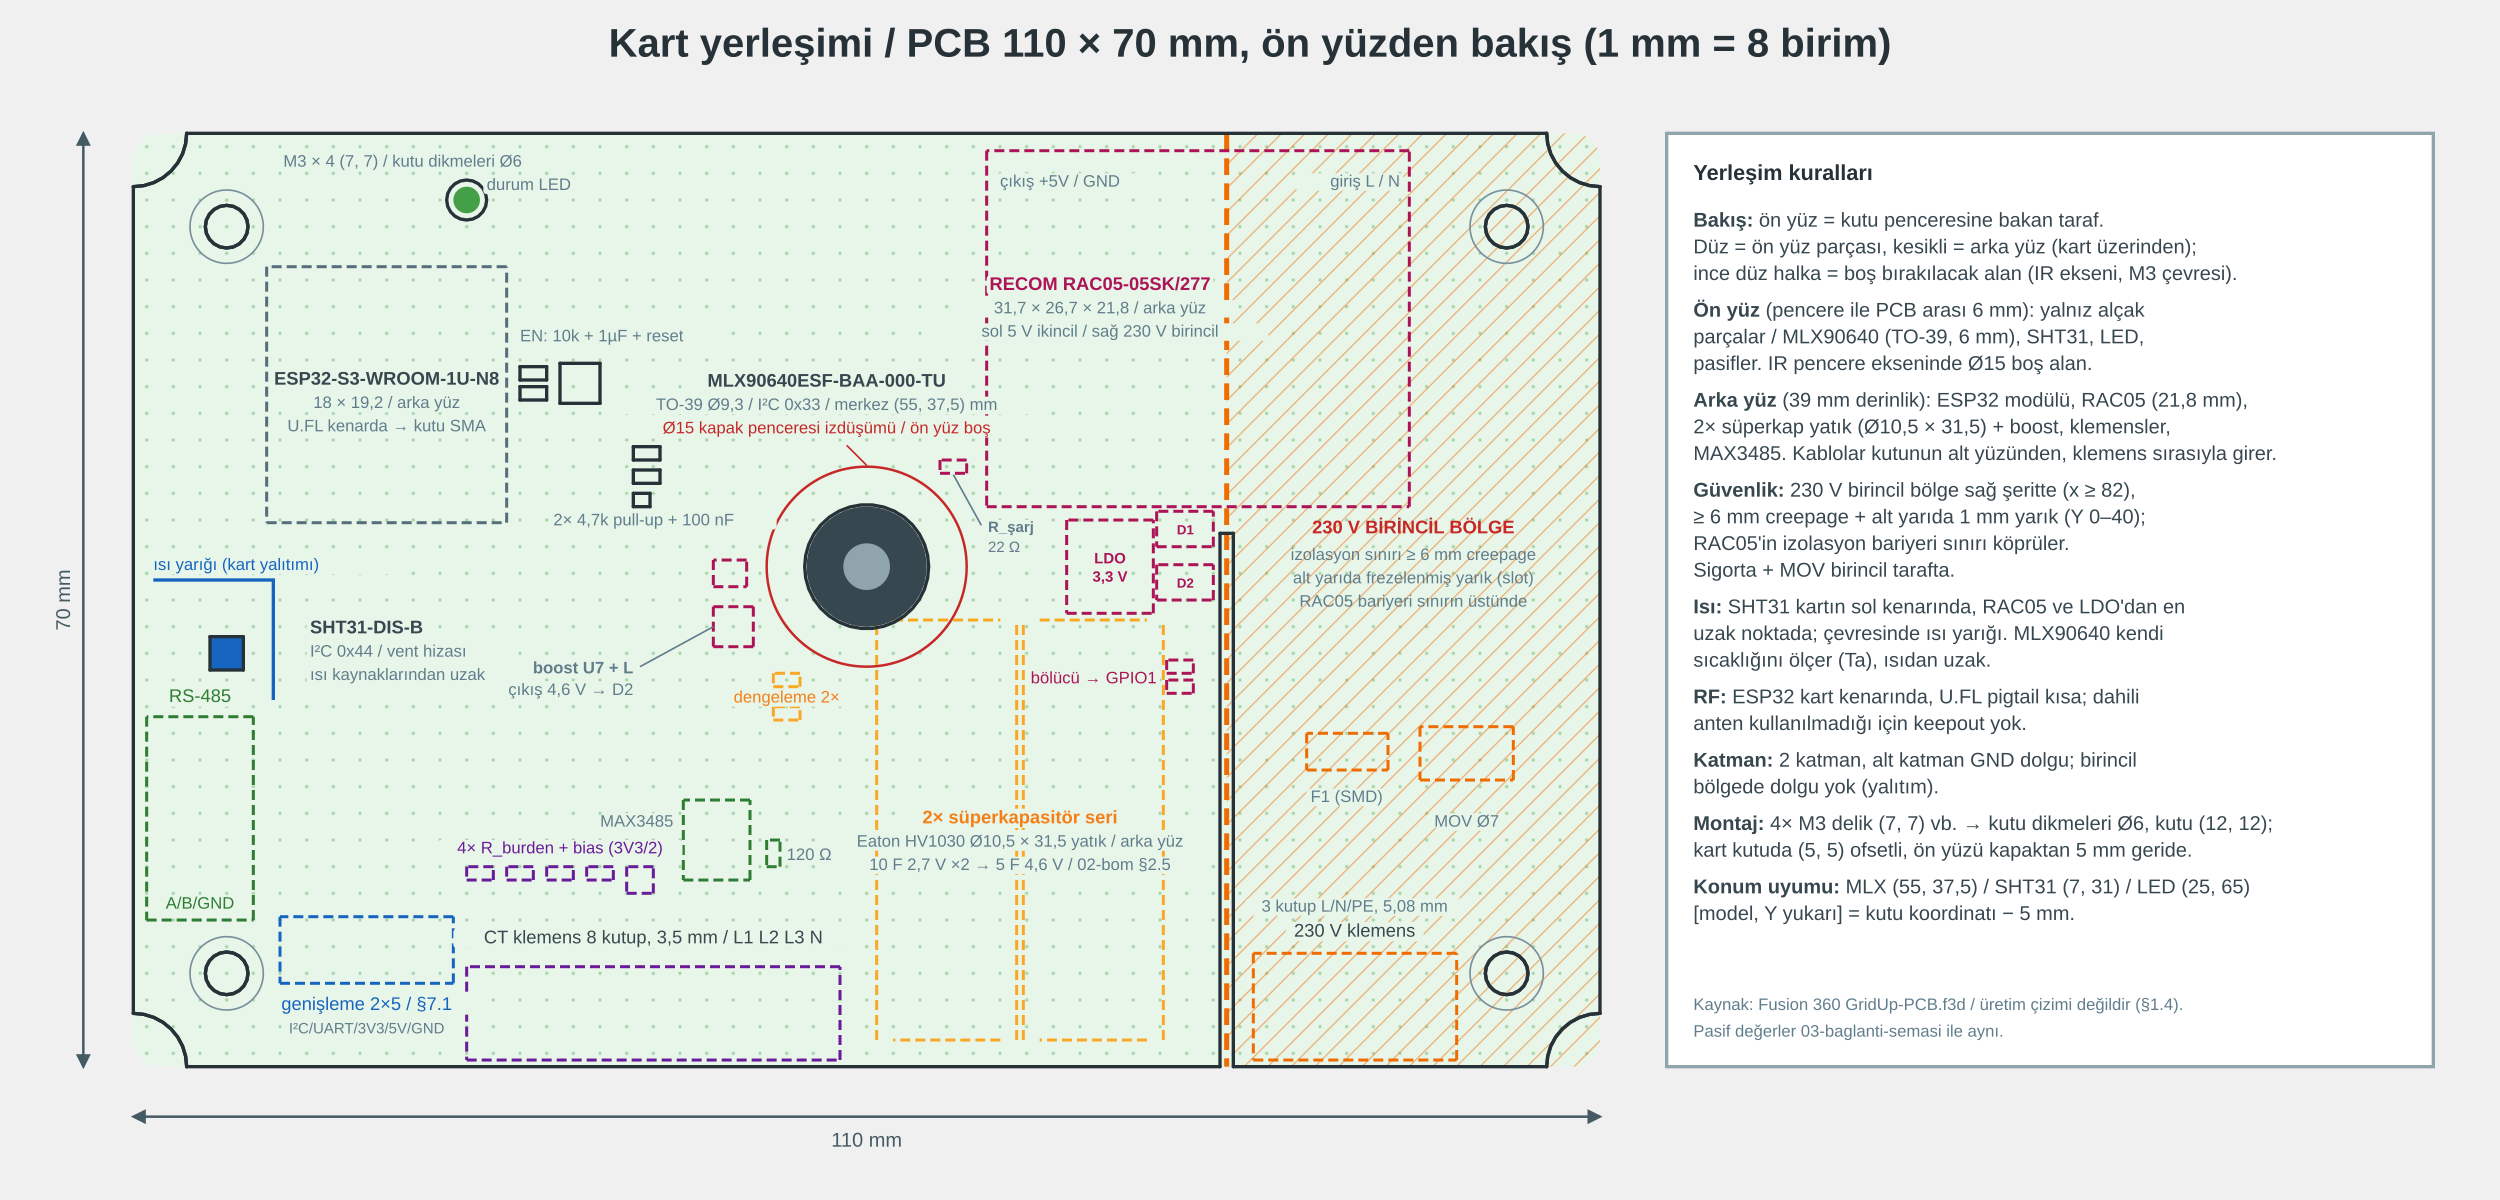
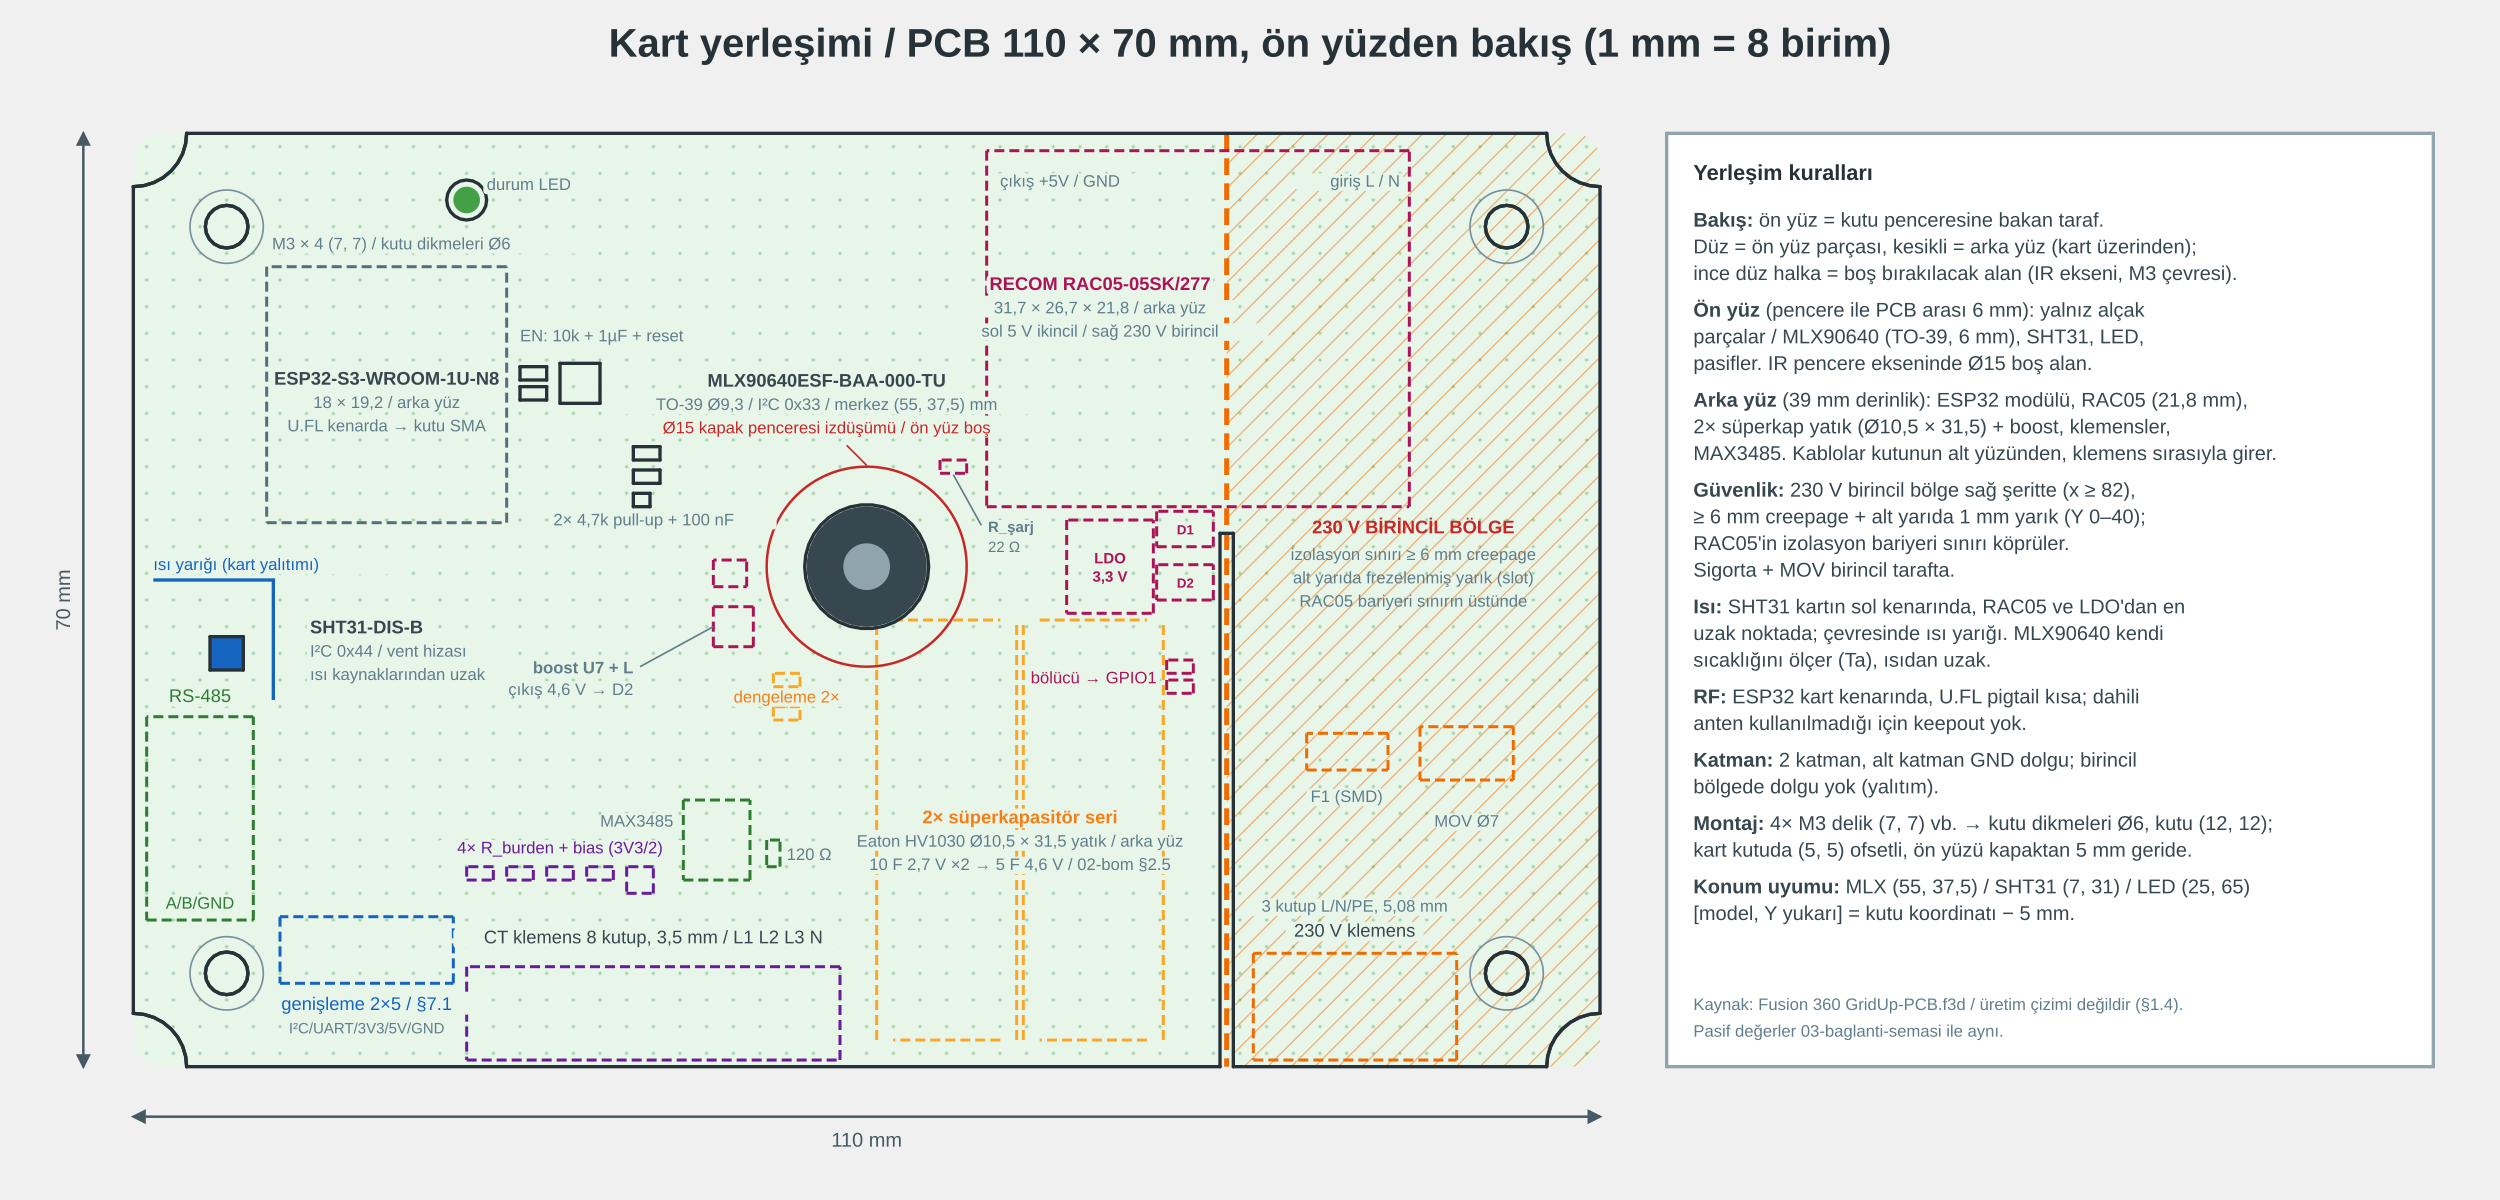
<svg xmlns="http://www.w3.org/2000/svg" viewBox="0 0 1500 720" width="100%" style="max-width:1100px;background:#fff;font-family:Arial,Helvetica,sans-serif">
  <defs>
    <marker id="dim" markerWidth="10" markerHeight="10" refX="5" refY="3" orient="auto-start-reverse">
      <path d="M0,0 L6,3 L0,6 z" fill="#455a64" />
    </marker>
    <marker id="arr" markerWidth="10" markerHeight="10" refX="6" refY="3" orient="auto">
      <path d="M0,0 L6,3 L0,6 z" fill="#c62828" />
    </marker>
  </defs>
  <text x="750" y="34" font-size="24" fill="#263238" text-anchor="middle" font-weight="700">Kart yerleşimi / PCB 110 × 70 mm, ön yüzden bakış (1 mm = 8 birim)</text>
  <defs>
    <pattern id="pcb" width="16" height="16" patternUnits="userSpaceOnUse">
      <rect width="16" height="16" fill="#e8f5e9" />
      <circle cx="8" cy="8" r="1" fill="#a5d6a7" />
    </pattern>
    <pattern id="hv" width="10" height="10" patternTransform="rotate(45)" patternUnits="userSpaceOnUse">
      <line x1="0" y1="0" x2="0" y2="10" stroke="#ef6c00" stroke-width="1.5" opacity="0.5" />
    </pattern>
  </defs>
  <rect x="80" y="80" width="880" height="560" rx="16" fill="url(#pcb)" />
  <rect x="736" y="80" width="224" height="560" rx="16" fill="url(#hv)" />
  <line x1="736" y1="80" x2="736" y2="640" stroke="#ef6c00" stroke-width="3" stroke-dasharray="10 5" />
  <text x="848" y="320" font-size="11" fill="#c62828" text-anchor="middle" font-weight="700">230 V BİRİNCİL BÖLGE</text>
  <text x="848" y="336" font-size="10" fill="#607d8b" text-anchor="middle">izolasyon sınırı ≥ 6 mm creepage</text>
  <text x="848" y="350" font-size="10" fill="#607d8b" text-anchor="middle">alt yarıda frezelenmiş yarık (slot)</text>
  <text x="848" y="364" font-size="10" fill="#607d8b" text-anchor="middle">RAC05 bariyeri sınırın üstünde</text>
  <circle cx="520" cy="340" r="60" fill="none" stroke="#c62828" stroke-width="1.5" />
  <circle cx="136" cy="584" r="22" fill="none" stroke="#78909c" stroke-width="1" />
  <circle cx="904" cy="584" r="22" fill="none" stroke="#78909c" stroke-width="1" />
  <circle cx="136" cy="136" r="22" fill="none" stroke="#78909c" stroke-width="1" />
  <circle cx="904" cy="136" r="22" fill="none" stroke="#78909c" stroke-width="1" />
-   <text x="170" y="100" font-size="10" fill="#607d8b">M3 × 4 (7, 7) / kutu dikmeleri Ø6</text>
+   <rect x="161.2" y="141.6" width="185.5" height="10.5" rx="2" fill="#e8f5e9" />
+   <text x="163.2" y="149.6" font-size="10" fill="#607d8b">M3 × 4 (7, 7) / kutu dikmeleri Ø6</text>
  <g fill="none" stroke-width="1.8" stroke-dasharray="6 3" stroke-linejoin="round">
    <polyline points="160,313.6 304,313.6" stroke="#546e7a" />
    <polyline points="304,313.6 304,160" stroke="#546e7a" />
    <polyline points="304,160 160,160" stroke="#546e7a" />
    <polyline points="160,160 160,313.6" stroke="#546e7a" />
    <polyline points="592,304 845.6,304" stroke="#ad1457" />
    <polyline points="845.6,304 845.6,90.4" stroke="#ad1457" />
    <polyline points="845.6,90.4 592,90.4" stroke="#ad1457" />
    <polyline points="592,90.4 592,304" stroke="#ad1457" />
    <polyline points="784,462 832.8,462" stroke="#ef6c00" />
    <polyline points="832.8,462 832.8,440" stroke="#ef6c00" />
    <polyline points="832.8,440 784,440" stroke="#ef6c00" />
    <polyline points="784,440 784,462" stroke="#ef6c00" />
    <polyline points="852,468 908,468" stroke="#ef6c00" />
    <polyline points="908,468 908,436" stroke="#ef6c00" />
    <polyline points="908,436 852,436" stroke="#ef6c00" />
    <polyline points="852,436 852,468" stroke="#ef6c00" />
    <polyline points="752,636 874,636" stroke="#ef6c00" />
    <polyline points="874,636 874,572" stroke="#ef6c00" />
    <polyline points="874,572 752,572" stroke="#ef6c00" />
    <polyline points="752,572 752,636" stroke="#ef6c00" />
    <polyline points="640,368 692,368" stroke="#ad1457" />
    <polyline points="692,368 692,312" stroke="#ad1457" />
    <polyline points="692,312 640,312" stroke="#ad1457" />
    <polyline points="640,312 640,368" stroke="#ad1457" />
    <polyline points="694,328 728,328" stroke="#ad1457" />
    <polyline points="728,328 728,306.8" stroke="#ad1457" />
    <polyline points="728,306.8 694,306.8" stroke="#ad1457" />
    <polyline points="694,306.8 694,328" stroke="#ad1457" />
    <polyline points="694,360 728,360" stroke="#ad1457" />
    <polyline points="728,360 728,338.8" stroke="#ad1457" />
    <polyline points="728,338.8 694,338.8" stroke="#ad1457" />
    <polyline points="694,338.8 694,360" stroke="#ad1457" />
    <polyline points="564,284 580,284" stroke="#ad1457" />
    <polyline points="580,284 580,276" stroke="#ad1457" />
    <polyline points="580,276 564,276" stroke="#ad1457" />
    <polyline points="564,276 564,284" stroke="#ad1457" />
    <polyline points="700,404 716,404" stroke="#ad1457" />
    <polyline points="716,404 716,396" stroke="#ad1457" />
    <polyline points="716,396 700,396" stroke="#ad1457" />
    <polyline points="700,396 700,404" stroke="#ad1457" />
    <polyline points="700,416 716,416" stroke="#ad1457" />
    <polyline points="716,416 716,408" stroke="#ad1457" />
    <polyline points="716,408 700,408" stroke="#ad1457" />
    <polyline points="700,408 700,416" stroke="#ad1457" />
    <polyline points="428,352 448,352" stroke="#ad1457" />
    <polyline points="448,352 448,336" stroke="#ad1457" />
    <polyline points="448,336 428,336" stroke="#ad1457" />
    <polyline points="428,336 428,352" stroke="#ad1457" />
    <polyline points="428,388 452,388" stroke="#ad1457" />
    <polyline points="452,388 452,364" stroke="#ad1457" />
    <polyline points="452,364 428,364" stroke="#ad1457" />
    <polyline points="428,364 428,388" stroke="#ad1457" />
    <polyline points="464,432 480,432" stroke="#f9a825" />
    <polyline points="480,432 480,424" stroke="#f9a825" />
    <polyline points="480,424 464,424" stroke="#f9a825" />
    <polyline points="464,424 464,432" stroke="#f9a825" />
    <polyline points="464,412 480,412" stroke="#f9a825" />
    <polyline points="480,412 480,404" stroke="#f9a825" />
    <polyline points="480,404 464,404" stroke="#f9a825" />
    <polyline points="464,404 464,412" stroke="#f9a825" />
    <polyline points="600.176,624 595,624 589,624 582.368,624 575.296,624 568,624 560.704,624 553.632,624 547,624 541,624 535.824,624" stroke="#f9a825" />
    <polyline points="535.824,372 541,372 547,372 553.632,372 560.704,372 568,372 575.296,372 582.368,372 589,372 595,372 600.176,372" stroke="#f9a825" />
    <polyline points="526,624 526,372" stroke="#f9a825" />
    <polyline points="610,624 610,372" stroke="#f9a825" />
    <polyline points="688.176,624 683,624 677,624 670.368,624 663.296,624 656,624 648.704,624 641.632,624 635,624 629,624 623.824,624" stroke="#f9a825" />
    <polyline points="623.824,372 629,372 635,372 641.632,372 648.704,372 656,372 663.296,372 670.368,372 677,372 683,372 688.176,372" stroke="#f9a825" />
    <polyline points="614,624 614,372" stroke="#f9a825" />
    <polyline points="698,624 698,372" stroke="#f9a825" />
    <polyline points="410,528 450,528" stroke="#2e7d32" />
    <polyline points="450,528 450,480" stroke="#2e7d32" />
    <polyline points="450,480 410,480" stroke="#2e7d32" />
    <polyline points="410,480 410,528" stroke="#2e7d32" />
    <polyline points="460,520 468,520" stroke="#2e7d32" />
    <polyline points="468,520 468,504" stroke="#2e7d32" />
    <polyline points="468,504 460,504" stroke="#2e7d32" />
    <polyline points="460,504 460,520" stroke="#2e7d32" />
    <polyline points="88,552 152,552" stroke="#2e7d32" />
    <polyline points="152,552 152,430" stroke="#2e7d32" />
    <polyline points="152,430 88,430" stroke="#2e7d32" />
    <polyline points="88,430 88,552" stroke="#2e7d32" />
    <polyline points="280,528 296,528" stroke="#6a1b9a" />
    <polyline points="296,528 296,520" stroke="#6a1b9a" />
    <polyline points="296,520 280,520" stroke="#6a1b9a" />
    <polyline points="280,520 280,528" stroke="#6a1b9a" />
    <polyline points="304,528 320,528" stroke="#6a1b9a" />
    <polyline points="320,528 320,520" stroke="#6a1b9a" />
    <polyline points="320,520 304,520" stroke="#6a1b9a" />
    <polyline points="304,520 304,528" stroke="#6a1b9a" />
    <polyline points="328,528 344,528" stroke="#6a1b9a" />
    <polyline points="344,528 344,520" stroke="#6a1b9a" />
    <polyline points="344,520 328,520" stroke="#6a1b9a" />
    <polyline points="328,520 328,528" stroke="#6a1b9a" />
    <polyline points="352,528 368,528" stroke="#6a1b9a" />
    <polyline points="368,528 368,520" stroke="#6a1b9a" />
    <polyline points="368,520 352,520" stroke="#6a1b9a" />
    <polyline points="352,520 352,528" stroke="#6a1b9a" />
    <polyline points="376,536 392,536" stroke="#6a1b9a" />
    <polyline points="392,536 392,520" stroke="#6a1b9a" />
    <polyline points="392,520 376,520" stroke="#6a1b9a" />
    <polyline points="376,520 376,536" stroke="#6a1b9a" />
    <polyline points="280,636 504,636" stroke="#6a1b9a" />
    <polyline points="504,636 504,580" stroke="#6a1b9a" />
    <polyline points="504,580 280,580" stroke="#6a1b9a" />
    <polyline points="280,580 280,636" stroke="#6a1b9a" />
    <polyline points="168,590 272,590" stroke="#1565c0" />
    <polyline points="272,590 272,550" stroke="#1565c0" />
    <polyline points="272,550 168,550" stroke="#1565c0" />
    <polyline points="168,550 168,590" stroke="#1565c0" />
  </g>
  <circle cx="520" cy="340" r="36" fill="#37474f" />
  <circle cx="520" cy="340" r="14" fill="#90a4ae" />
  <rect x="126" y="382" width="20" height="20" fill="#1565c0" />
  <circle cx="280" cy="120" r="8" fill="#43a047" />
  <g transform="translate(80,80)">
    <polyline points="32,0 31.38,6.24 29.57,12.25 26.61,17.78 22.62,22.62 17.78,26.61 12.25,29.57 6.24,31.38 0,32" fill="none" stroke="#263238" stroke-width="2" stroke-linejoin="round" stroke-linecap="round" />
    <polyline points="0,32 6.24,31.38 12.25,29.57 17.78,26.61 22.62,22.62 26.61,17.78 29.57,12.25 31.38,6.24 32,0" fill="none" stroke="#263238" stroke-width="2" stroke-linejoin="round" stroke-linecap="round" />
    <polyline points="32,560 31.38,553.76 29.57,547.75 26.61,542.22 22.62,537.38 17.78,533.39 12.25,530.43 6.24,528.62 0,528" fill="none" stroke="#263238" stroke-width="2" stroke-linejoin="round" stroke-linecap="round" />
    <polyline points="0,528 6.24,528.62 12.25,530.43 17.78,533.39 22.62,537.38 26.61,542.22 29.57,547.75 31.38,553.76 32,560" fill="none" stroke="#263238" stroke-width="2" stroke-linejoin="round" stroke-linecap="round" />
    <polyline points="660,240 660,560" fill="none" stroke="#263238" stroke-width="2" stroke-linejoin="round" stroke-linecap="round" />
    <polyline points="652,240 660,240" fill="none" stroke="#263238" stroke-width="2" stroke-linejoin="round" stroke-linecap="round" />
    <polyline points="652,560 652,240" fill="none" stroke="#263238" stroke-width="2" stroke-linejoin="round" stroke-linecap="round" />
    <polyline points="43.2,56 43.82,52.05 45.65,48.48 48.48,45.65 52.05,43.82 56,43.2 59.95,43.82 63.52,45.65 66.35,48.48 68.18,52.05 68.8,56 68.18,59.95 66.35,63.52 63.52,66.35 59.95,68.18 56,68.8 52.05,68.18 48.48,66.35 45.65,63.52 43.82,59.95 43.2,56" fill="none" stroke="#263238" stroke-width="2" stroke-linejoin="round" stroke-linecap="round" />
    <polyline points="43.2,56 43.82,59.95 45.65,63.52 48.48,66.35 52.05,68.18 56,68.8 59.95,68.18 63.52,66.35 66.35,63.52 68.18,59.95 68.8,56 68.18,52.05 66.35,48.48 63.52,45.65 59.95,43.82 56,43.2 52.05,43.82 48.48,45.65 45.65,48.48 43.82,52.05 43.2,56" fill="none" stroke="#263238" stroke-width="2" stroke-linejoin="round" stroke-linecap="round" />
    <polyline points="811.2,504 811.82,500.05 813.65,496.48 816.48,493.65 820.05,491.82 824,491.2 827.95,491.82 831.52,493.65 834.35,496.48 836.18,500.05 836.8,504 836.18,507.95 834.35,511.52 831.52,514.35 827.95,516.18 824,516.8 820.05,516.18 816.48,514.35 813.65,511.52 811.82,507.95 811.2,504" fill="none" stroke="#263238" stroke-width="2" stroke-linejoin="round" stroke-linecap="round" />
    <polyline points="811.2,504 811.82,507.95 813.65,511.52 816.48,514.35 820.05,516.18 824,516.8 827.95,516.18 831.52,514.35 834.35,511.52 836.18,507.95 836.8,504 836.18,500.05 834.35,496.48 831.52,493.65 827.95,491.82 824,491.2 820.05,491.82 816.48,493.65 813.65,496.48 811.82,500.05 811.2,504" fill="none" stroke="#263238" stroke-width="2" stroke-linejoin="round" stroke-linecap="round" />
    <polyline points="811.2,56 811.82,52.05 813.65,48.48 816.48,45.65 820.05,43.82 824,43.2 827.95,43.82 831.52,45.65 834.35,48.48 836.18,52.05 836.8,56 836.18,59.95 834.35,63.52 831.52,66.35 827.95,68.18 824,68.8 820.05,68.18 816.48,66.35 813.65,63.52 811.82,59.95 811.2,56" fill="none" stroke="#263238" stroke-width="2" stroke-linejoin="round" stroke-linecap="round" />
    <polyline points="811.2,56 811.82,59.95 813.65,63.52 816.48,66.35 820.05,68.18 824,68.8 827.95,68.18 831.52,66.35 834.35,63.52 836.18,59.95 836.8,56 836.18,52.05 834.35,48.48 831.52,45.65 827.95,43.82 824,43.2 820.05,43.82 816.48,45.65 813.65,48.48 811.82,52.05 811.2,56" fill="none" stroke="#263238" stroke-width="2" stroke-linejoin="round" stroke-linecap="round" />
    <polyline points="43.2,504 43.82,500.05 45.65,496.48 48.48,493.65 52.05,491.82 56,491.2 59.95,491.82 63.52,493.65 66.35,496.48 68.18,500.05 68.8,504 68.18,507.95 66.35,511.52 63.52,514.35 59.95,516.18 56,516.8 52.05,516.18 48.48,514.35 45.65,511.52 43.82,507.95 43.2,504" fill="none" stroke="#263238" stroke-width="2" stroke-linejoin="round" stroke-linecap="round" />
    <polyline points="43.2,504 43.82,507.95 45.65,511.52 48.48,514.35 52.05,516.18 56,516.8 59.95,516.18 63.52,514.35 66.35,511.52 68.18,507.95 68.8,504 68.18,500.05 66.35,496.48 63.52,493.65 59.95,491.82 56,491.2 52.05,491.82 48.48,493.65 45.65,496.48 43.82,500.05 43.2,504" fill="none" stroke="#263238" stroke-width="2" stroke-linejoin="round" stroke-linecap="round" />
    <polyline points="848,560 848.62,553.76 850.43,547.75 853.39,542.22 857.38,537.38 862.22,533.39 867.75,530.43 873.76,528.62 880,528" fill="none" stroke="#263238" stroke-width="2" stroke-linejoin="round" stroke-linecap="round" />
    <polyline points="880,528 873.76,528.62 867.75,530.43 862.22,533.39 857.38,537.38 853.39,542.22 850.43,547.75 848.62,553.76 848,560" fill="none" stroke="#263238" stroke-width="2" stroke-linejoin="round" stroke-linecap="round" />
    <polyline points="880,32 873.76,31.38 867.75,29.57 862.22,26.61 857.38,22.62 853.39,17.78 850.43,12.25 848.62,6.24 848,0" fill="none" stroke="#263238" stroke-width="2" stroke-linejoin="round" stroke-linecap="round" />
    <polyline points="848,0 848.62,6.24 850.43,12.25 853.39,17.78 857.38,22.62 862.22,26.61 867.75,29.57 873.76,31.38 880,32" fill="none" stroke="#263238" stroke-width="2" stroke-linejoin="round" stroke-linecap="round" />
    <polyline points="660,560 848,560" fill="none" stroke="#263238" stroke-width="2" stroke-linejoin="round" stroke-linecap="round" />
    <polyline points="32,560 652,560" fill="none" stroke="#263238" stroke-width="2" stroke-linejoin="round" stroke-linecap="round" />
    <polyline points="848,0 32,0" fill="none" stroke="#263238" stroke-width="2" stroke-linejoin="round" stroke-linecap="round" />
    <polyline points="0,32 0,528" fill="none" stroke="#263238" stroke-width="2" stroke-linejoin="round" stroke-linecap="round" />
    <polyline points="880,528 880,32" fill="none" stroke="#263238" stroke-width="2" stroke-linejoin="round" stroke-linecap="round" />
    <polyline points="402.8,260 403.43,266.83 405.31,273.44 408.37,279.58 412.51,285.06 417.58,289.69 423.42,293.3 429.82,295.78 436.57,297.04 443.43,297.04 450.18,295.78 456.58,293.3 462.42,289.69 467.49,285.06 471.63,279.58 474.69,273.44 476.57,266.83 477.2,260 476.57,253.17 474.69,246.56 471.63,240.42 467.49,234.94 462.42,230.31 456.58,226.7 450.18,224.22 443.43,222.96 436.57,222.96 429.82,224.22 423.42,226.7 417.58,230.31 412.51,234.94 408.37,240.42 405.31,246.56 403.43,253.17 402.8,260" fill="none" stroke="#263238" stroke-width="2" stroke-linejoin="round" stroke-linecap="round" />
    <polyline points="66,302 46,302" fill="none" stroke="#263238" stroke-width="2" stroke-linejoin="round" stroke-linecap="round" />
    <polyline points="66,322 66,302" fill="none" stroke="#263238" stroke-width="2" stroke-linejoin="round" stroke-linecap="round" />
    <polyline points="46,322 66,322" fill="none" stroke="#263238" stroke-width="2" stroke-linejoin="round" stroke-linecap="round" />
    <polyline points="46,302 46,322" fill="none" stroke="#263238" stroke-width="2" stroke-linejoin="round" stroke-linecap="round" />
    <polyline points="188,40 188.58,43.71 190.29,47.06 192.94,49.71 196.29,51.42 200,52 203.71,51.42 207.06,49.71 209.71,47.06 211.42,43.71 212,40 211.42,36.29 209.71,32.94 207.06,30.29 203.71,28.58 200,28 196.29,28.58 192.94,30.29 190.29,32.94 188.58,36.29 188,40" fill="none" stroke="#263238" stroke-width="2" stroke-linejoin="round" stroke-linecap="round" />
    <polyline points="316,188 300,188" fill="none" stroke="#263238" stroke-width="2" stroke-linejoin="round" stroke-linecap="round" />
    <polyline points="316,196 316,188" fill="none" stroke="#263238" stroke-width="2" stroke-linejoin="round" stroke-linecap="round" />
    <polyline points="300,196 316,196" fill="none" stroke="#263238" stroke-width="2" stroke-linejoin="round" stroke-linecap="round" />
    <polyline points="300,188 300,196" fill="none" stroke="#263238" stroke-width="2" stroke-linejoin="round" stroke-linecap="round" />
    <polyline points="316,202 300,202" fill="none" stroke="#263238" stroke-width="2" stroke-linejoin="round" stroke-linecap="round" />
    <polyline points="316,210 316,202" fill="none" stroke="#263238" stroke-width="2" stroke-linejoin="round" stroke-linecap="round" />
    <polyline points="300,210 316,210" fill="none" stroke="#263238" stroke-width="2" stroke-linejoin="round" stroke-linecap="round" />
    <polyline points="300,202 300,210" fill="none" stroke="#263238" stroke-width="2" stroke-linejoin="round" stroke-linecap="round" />
    <polyline points="310,216 300,216" fill="none" stroke="#263238" stroke-width="2" stroke-linejoin="round" stroke-linecap="round" />
    <polyline points="310,224 310,216" fill="none" stroke="#263238" stroke-width="2" stroke-linejoin="round" stroke-linecap="round" />
    <polyline points="300,224 310,224" fill="none" stroke="#263238" stroke-width="2" stroke-linejoin="round" stroke-linecap="round" />
    <polyline points="300,216 300,224" fill="none" stroke="#263238" stroke-width="2" stroke-linejoin="round" stroke-linecap="round" />
    <polyline points="248,140 232,140" fill="none" stroke="#263238" stroke-width="2" stroke-linejoin="round" stroke-linecap="round" />
    <polyline points="248,148 248,140" fill="none" stroke="#263238" stroke-width="2" stroke-linejoin="round" stroke-linecap="round" />
    <polyline points="232,148 248,148" fill="none" stroke="#263238" stroke-width="2" stroke-linejoin="round" stroke-linecap="round" />
    <polyline points="232,140 232,148" fill="none" stroke="#263238" stroke-width="2" stroke-linejoin="round" stroke-linecap="round" />
    <polyline points="248,152 232,152" fill="none" stroke="#263238" stroke-width="2" stroke-linejoin="round" stroke-linecap="round" />
    <polyline points="248,160 248,152" fill="none" stroke="#263238" stroke-width="2" stroke-linejoin="round" stroke-linecap="round" />
    <polyline points="232,160 248,160" fill="none" stroke="#263238" stroke-width="2" stroke-linejoin="round" stroke-linecap="round" />
    <polyline points="232,152 232,160" fill="none" stroke="#263238" stroke-width="2" stroke-linejoin="round" stroke-linecap="round" />
    <polyline points="280,138 256,138" fill="none" stroke="#263238" stroke-width="2" stroke-linejoin="round" stroke-linecap="round" />
    <polyline points="280,162 280,138" fill="none" stroke="#263238" stroke-width="2" stroke-linejoin="round" stroke-linecap="round" />
    <polyline points="256,162 280,162" fill="none" stroke="#263238" stroke-width="2" stroke-linejoin="round" stroke-linecap="round" />
    <polyline points="256,138 256,162" fill="none" stroke="#263238" stroke-width="2" stroke-linejoin="round" stroke-linecap="round" />
  </g>
  <rect x="421.4" y="223.2" width="149.2" height="11.6" rx="2" fill="#e8f5e9" />
  <text x="496" y="232" font-size="11" fill="#37474f" text-anchor="middle" font-weight="700">MLX90640ESF-BAA-000-TU</text>
  <rect x="373" y="238" width="246" height="10.5" rx="2" fill="#e8f5e9" />
  <text x="496" y="246" font-size="10" fill="#607d8b" text-anchor="middle">TO-39 Ø9,3 / I²C 0x33 / merkez (55, 37,5) mm</text>
  <rect x="381.2" y="252" width="229.5" height="10.5" rx="2" fill="#e8f5e9" />
  <text x="496" y="260" font-size="10" fill="#c62828" text-anchor="middle">Ø15 kapak penceresi izdüşümü / ön yüz boş</text>
  <line x1="508" y1="267.2" x2="520" y2="279.2" stroke="#c62828" stroke-width="1" />
  <rect x="330" y="307.2" width="136" height="10.5" rx="2" fill="#e8f5e9" />
  <text x="332" y="315.2" font-size="10" fill="#607d8b">2× 4,7k pull-up + 100 nF</text>
  <rect x="184" y="371.2" width="76.6" height="11.6" rx="2" fill="#e8f5e9" />
  <text x="186" y="380" font-size="11" fill="#37474f" font-weight="700">SHT31-DIS-B</text>
  <rect x="184" y="386" width="125" height="10.5" rx="2" fill="#e8f5e9" />
  <text x="186" y="394" font-size="10" fill="#607d8b">I²C 0x44 / vent hizası</text>
  <rect x="184" y="400" width="130.5" height="10.5" rx="2" fill="#e8f5e9" />
  <text x="186" y="408" font-size="10" fill="#607d8b">ısı kaynaklarından uzak</text>
  <path d="M92 348 h72 v72" fill="none" stroke="#1565c0" stroke-width="2" />
  <rect x="90" y="334" width="147" height="10.5" rx="2" fill="#e8f5e9" />
  <text x="92" y="342" font-size="10" fill="#1565c0">ısı yarığı (kart yalıtımı)</text>
  <rect x="290" y="106" width="53.5" height="10.5" rx="2" fill="#e8f5e9" />
  <text x="292" y="114" font-size="10" fill="#607d8b">durum LED</text>
  <rect x="310" y="196.8" width="119.5" height="10.5" rx="2" fill="#e8f5e9" />
  <text x="312" y="204.8" font-size="10" fill="#607d8b">EN: 10k + 1µF + reset</text>
  <rect x="164" y="222" width="136" height="11.6" rx="2" fill="#e8f5e9" />
  <text x="232" y="230.8" font-size="11" fill="#37474f" text-anchor="middle" font-weight="700">ESP32-S3-WROOM-1U-N8</text>
  <rect x="175" y="236.8" width="114" height="10.5" rx="2" fill="#e8f5e9" />
  <text x="232" y="244.8" font-size="10" fill="#607d8b" text-anchor="middle">18 × 19,2 / arka yüz</text>
  <rect x="166.8" y="250.8" width="130.5" height="10.5" rx="2" fill="#e8f5e9" />
  <text x="232" y="258.8" font-size="10" fill="#607d8b" text-anchor="middle">U.FL kenarda → kutu SMA</text>
  <rect x="592" y="165.2" width="136" height="11.6" rx="2" fill="#e8f5e9" />
  <text x="660" y="174" font-size="11" fill="#ad1457" text-anchor="middle" font-weight="700">RECOM RAC05-05SK/277</text>
  <rect x="578.2" y="180" width="163.5" height="10.5" rx="2" fill="#e8f5e9" />
  <text x="660" y="188" font-size="10" fill="#607d8b" text-anchor="middle">31,7 × 26,7 × 21,8 / arka yüz</text>
  <rect x="559" y="194" width="202" height="10.5" rx="2" fill="#e8f5e9" />
  <text x="660" y="202" font-size="10" fill="#607d8b" text-anchor="middle">sol 5 V ikincil / sağ 230 V birincil</text>
  <rect x="598" y="104" width="86.5" height="10.5" rx="2" fill="#e8f5e9" />
  <text x="600" y="112" font-size="10" fill="#607d8b">çıkış +5V / GND</text>
  <rect x="777.5" y="104" width="64.5" height="10.5" rx="2" fill="#e8f5e9" />
  <text x="840" y="112" font-size="10" fill="#607d8b" text-anchor="end">giriş L / N</text>
  <rect x="784" y="473.2" width="48" height="10.5" rx="2" fill="#e8f5e9" />
  <text x="808" y="481.2" font-size="10" fill="#607d8b" text-anchor="middle">F1 (SMD)</text>
  <rect x="861.5" y="488" width="37" height="10.5" rx="2" fill="#e8f5e9" />
  <text x="880" y="496" font-size="10" fill="#607d8b" text-anchor="middle">MOV Ø7</text>
  <rect x="771.5" y="553.2" width="82.7" height="11.6" rx="2" fill="#e8f5e9" />
  <text x="812.8" y="562" font-size="11" fill="#37474f" text-anchor="middle">230 V klemens</text>
  <rect x="747.5" y="539" width="130.5" height="10.5" rx="2" fill="#e8f5e9" />
  <text x="812.8" y="547" font-size="10" fill="#607d8b" text-anchor="middle">3 kutup L/N/PE, 5,08 mm</text>
  <text x="666" y="338" font-size="9" fill="#ad1457" text-anchor="middle" font-weight="700">LDO</text>
  <text x="666" y="349" font-size="9" fill="#ad1457" text-anchor="middle" font-weight="700">3,3 V</text>
  <text x="711.2" y="320.6" font-size="8" fill="#ad1457" text-anchor="middle" font-weight="700">D1</text>
  <text x="711.2" y="352.6" font-size="8" fill="#ad1457" text-anchor="middle" font-weight="700">D2</text>
  <line x1="572" y1="284.8" x2="588.8" y2="315.2" stroke="#607d8b" stroke-width="1" />
  <rect x="590.8" y="312" width="36.4" height="9.5" rx="2" fill="#e8f5e9" />
  <text x="592.8" y="319.2" font-size="9" fill="#607d8b" font-weight="700">R_şarj</text>
  <rect x="590.8" y="324" width="23.8" height="9.5" rx="2" fill="#e8f5e9" />
  <text x="592.8" y="331.2" font-size="9" fill="#607d8b">22 Ω</text>
  <rect x="615" y="402" width="81" height="10.5" rx="2" fill="#e8f5e9" />
  <text x="694" y="410" font-size="10" fill="#ad1457" text-anchor="end">bölücü → GPIO1</text>
  <rect x="537.4" y="485.2" width="149.2" height="11.6" rx="2" fill="#e8f5e9" />
  <text x="612" y="494" font-size="11" fill="#f57f17" text-anchor="middle" font-weight="700">2× süperkapasitör seri</text>
  <rect x="494.5" y="500" width="235" height="10.5" rx="2" fill="#e8f5e9" />
  <text x="612" y="508" font-size="10" fill="#607d8b" text-anchor="middle">Eaton HV1030 Ø10,5 × 31,5 yatık / arka yüz</text>
  <rect x="502.8" y="514" width="218.5" height="10.5" rx="2" fill="#e8f5e9" />
  <text x="612" y="522" font-size="10" fill="#607d8b" text-anchor="middle">10 F 2,7 V ×2 → 5 F 4,6 V / 02-bom §2.5</text>
  <line x1="428" y1="376" x2="384" y2="400" stroke="#607d8b" stroke-width="1" />
  <rect x="306" y="396" width="76" height="10.5" rx="2" fill="#e8f5e9" />
  <text x="380" y="404" font-size="10" fill="#607d8b" text-anchor="end" font-weight="700">boost U7 + L</text>
  <rect x="290" y="409" width="92" height="10.5" rx="2" fill="#e8f5e9" />
  <text x="380" y="417" font-size="10" fill="#607d8b" text-anchor="end">çıkış 4,6 V → D2</text>
  <rect x="437" y="413.5" width="70" height="10.5" rx="2" fill="#e8f5e9" />
  <text x="472" y="421.5" font-size="10" fill="#f57f17" text-anchor="middle">dengeleme 2×</text>
  <rect x="363.5" y="488" width="42.5" height="10.5" rx="2" fill="#e8f5e9" />
  <text x="404" y="496" font-size="10" fill="#607d8b" text-anchor="end">MAX3485</text>
  <rect x="470" y="508" width="31.5" height="10.5" rx="2" fill="#e8f5e9" />
  <text x="472" y="516" font-size="10" fill="#607d8b">120 Ω</text>
  <rect x="99.8" y="412.4" width="40.3" height="11.6" rx="2" fill="#e8f5e9" />
  <text x="120" y="421.2" font-size="11" fill="#2e7d32" text-anchor="middle">RS-485</text>
  <rect x="98.8" y="537.2" width="42.5" height="10.5" rx="2" fill="#e8f5e9" />
  <text x="120" y="545.2" font-size="10" fill="#2e7d32" text-anchor="middle">A/B/GND</text>
  <rect x="262.5" y="504" width="147" height="10.5" rx="2" fill="#e8f5e9" />
  <text x="336" y="512" font-size="10" fill="#6a1b9a" text-anchor="middle">4× R_burden + bias (3V3/2)</text>
  <rect x="272" y="557.2" width="240" height="11.6" rx="2" fill="#e8f5e9" />
  <text x="392" y="566" font-size="11" fill="#37474f" text-anchor="middle">CT klemens 8 kutup, 3,5 mm / L1 L2 L3 N</text>
  <rect x="157.5" y="597.2" width="125" height="11.6" rx="2" fill="#e8f5e9" />
  <text x="220" y="606" font-size="11" fill="#1565c0" text-anchor="middle">genişleme 2×5 / §7.1</text>
  <rect x="171" y="612.8" width="98.1" height="9.5" rx="2" fill="#e8f5e9" />
  <text x="220" y="620" font-size="9" fill="#607d8b" text-anchor="middle">I²C/UART/3V3/5V/GND</text>
  <line x1="80" y1="670" x2="960" y2="670" stroke="#455a64" stroke-width="1.5" marker-start="url(#dim)" marker-end="url(#dim)" />
  <text x="520" y="688" font-size="12" fill="#455a64" text-anchor="middle">110 mm</text>
  <line x1="50" y1="80" x2="50" y2="640" stroke="#455a64" stroke-width="1.5" marker-start="url(#dim)" marker-end="url(#dim)" />
  <text x="42" y="360" font-size="12" fill="#455a64" text-anchor="middle" transform="rotate(-90 42 360)">70 mm</text>
  <rect x="1000" y="80" width="460" height="560" fill="#fff" stroke="#90a4ae" stroke-width="2" />
  <text x="1016" y="108" font-size="13" fill="#263238" font-weight="700">Yerleşim kuralları</text>
  <text x="1016" y="136" font-size="12" fill="#37474f">
    <tspan font-weight="700">Bakış:</tspan> ön yüz = kutu penceresine bakan taraf.</text>
  <text x="1016" y="152" font-size="12" fill="#37474f">Düz = ön yüz parçası, kesikli = arka yüz (kart üzerinden);</text>
  <text x="1016" y="168" font-size="12" fill="#37474f">ince düz halka = boş bırakılacak alan (IR ekseni, M3 çevresi).</text>
  <text x="1016" y="190" font-size="12" fill="#37474f">
    <tspan font-weight="700">Ön yüz</tspan> (pencere ile PCB arası 6 mm): yalnız alçak</text>
  <text x="1016" y="206" font-size="12" fill="#37474f">parçalar / MLX90640 (TO-39, 6 mm), SHT31, LED,</text>
  <text x="1016" y="222" font-size="12" fill="#37474f">pasifler. IR pencere ekseninde Ø15 boş alan.</text>
  <text x="1016" y="244" font-size="12" fill="#37474f">
    <tspan font-weight="700">Arka yüz</tspan> (39 mm derinlik): ESP32 modülü, RAC05 (21,8 mm),</text>
  <text x="1016" y="260" font-size="12" fill="#37474f">2× süperkap yatık (Ø10,5 × 31,5) + boost, klemensler,</text>
  <text x="1016" y="276" font-size="12" fill="#37474f">MAX3485. Kablolar kutunun alt yüzünden, klemens sırasıyla girer.</text>
  <text x="1016" y="298" font-size="12" fill="#37474f">
    <tspan font-weight="700">Güvenlik:</tspan> 230 V birincil bölge sağ şeritte (x ≥ 82),</text>
  <text x="1016" y="314" font-size="12" fill="#37474f">≥ 6 mm creepage + alt yarıda 1 mm yarık (Y 0–40);</text>
  <text x="1016" y="330" font-size="12" fill="#37474f">RAC05'in izolasyon bariyeri sınırı köprüler.</text>
  <text x="1016" y="346" font-size="12" fill="#37474f">Sigorta + MOV birincil tarafta.</text>
  <text x="1016" y="368" font-size="12" fill="#37474f">
    <tspan font-weight="700">Isı:</tspan> SHT31 kartın sol kenarında, RAC05 ve LDO'dan en</text>
  <text x="1016" y="384" font-size="12" fill="#37474f">uzak noktada; çevresinde ısı yarığı. MLX90640 kendi</text>
  <text x="1016" y="400" font-size="12" fill="#37474f">sıcaklığını ölçer (Ta), ısıdan uzak.</text>
  <text x="1016" y="422" font-size="12" fill="#37474f">
    <tspan font-weight="700">RF:</tspan> ESP32 kart kenarında, U.FL pigtail kısa; dahili</text>
  <text x="1016" y="438" font-size="12" fill="#37474f">anten kullanılmadığı için keepout yok.</text>
  <text x="1016" y="460" font-size="12" fill="#37474f">
    <tspan font-weight="700">Katman:</tspan> 2 katman, alt katman GND dolgu; birincil</text>
  <text x="1016" y="476" font-size="12" fill="#37474f">bölgede dolgu yok (yalıtım).</text>
  <text x="1016" y="498" font-size="12" fill="#37474f">
    <tspan font-weight="700">Montaj:</tspan> 4× M3 delik (7, 7) vb. → kutu dikmeleri Ø6, kutu (12, 12);</text>
  <text x="1016" y="514" font-size="12" fill="#37474f">kart kutuda (5, 5) ofsetli, ön yüzü kapaktan 5 mm geride.</text>
  <text x="1016" y="536" font-size="12" fill="#37474f">
    <tspan font-weight="700">Konum uyumu:</tspan> MLX (55, 37,5) / SHT31 (7, 31) / LED (25, 65)</text>
  <text x="1016" y="552" font-size="12" fill="#37474f">[model, Y yukarı] = kutu koordinatı − 5 mm.</text>
  <text x="1016" y="606" font-size="10" fill="#607d8b">Kaynak: Fusion 360 GridUp-PCB.f3d / üretim çizimi değildir (§1.4).</text>
  <text x="1016" y="622" font-size="10" fill="#607d8b">Pasif değerler 03-baglanti-semasi ile aynı.</text>
</svg>
